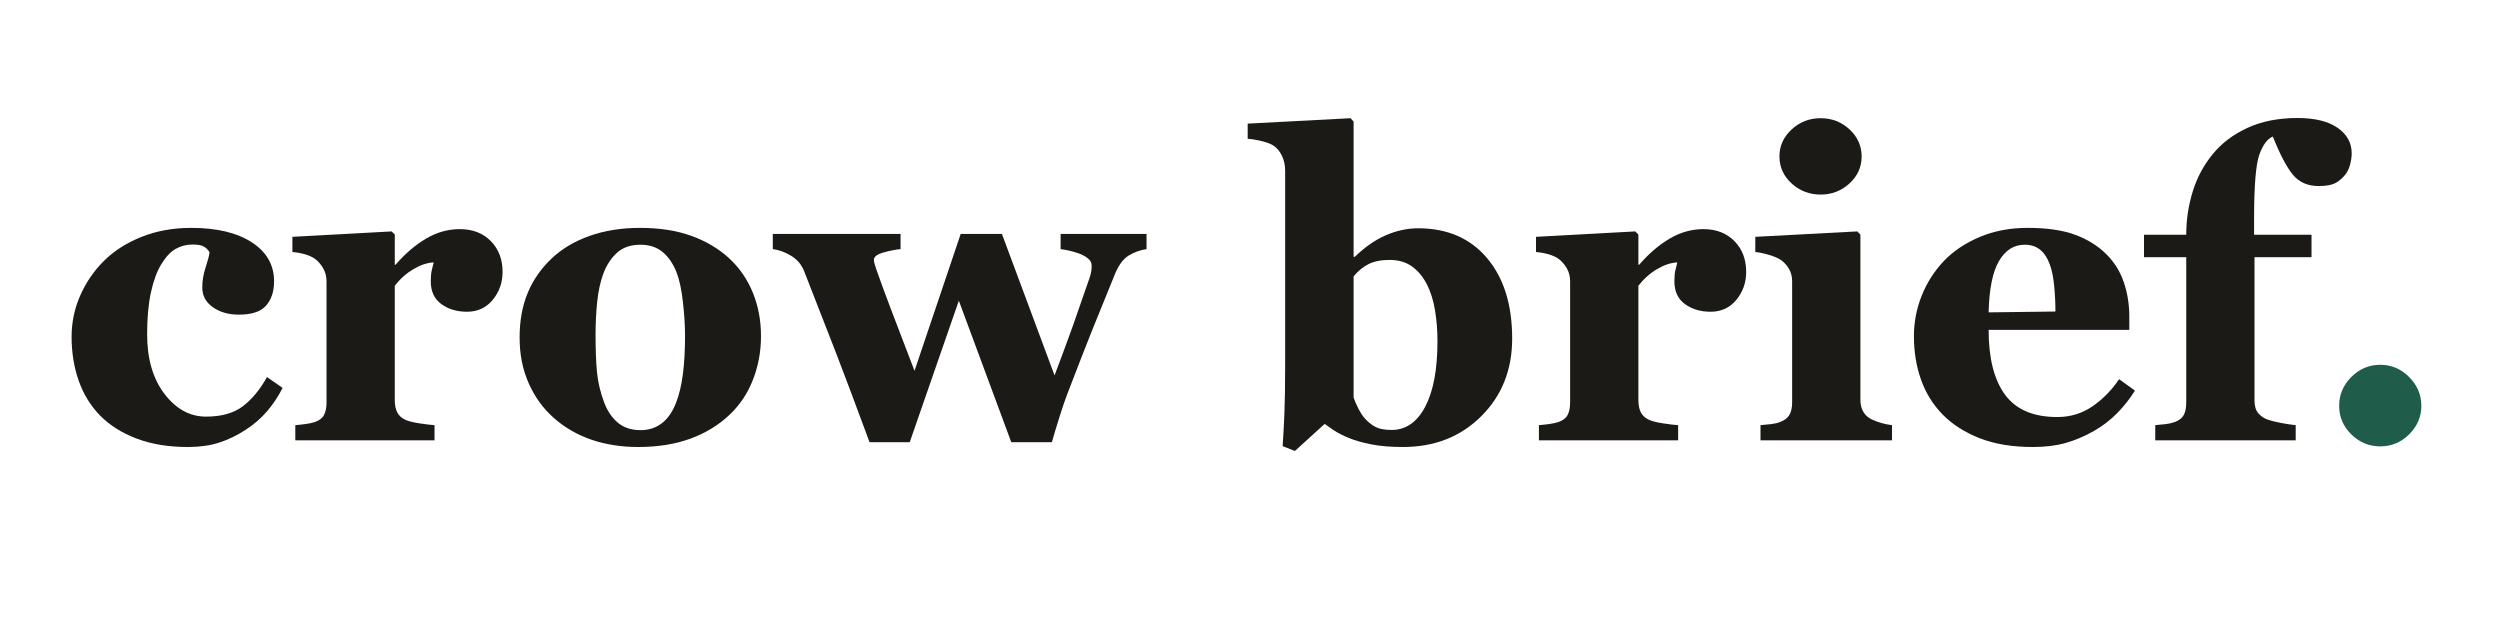
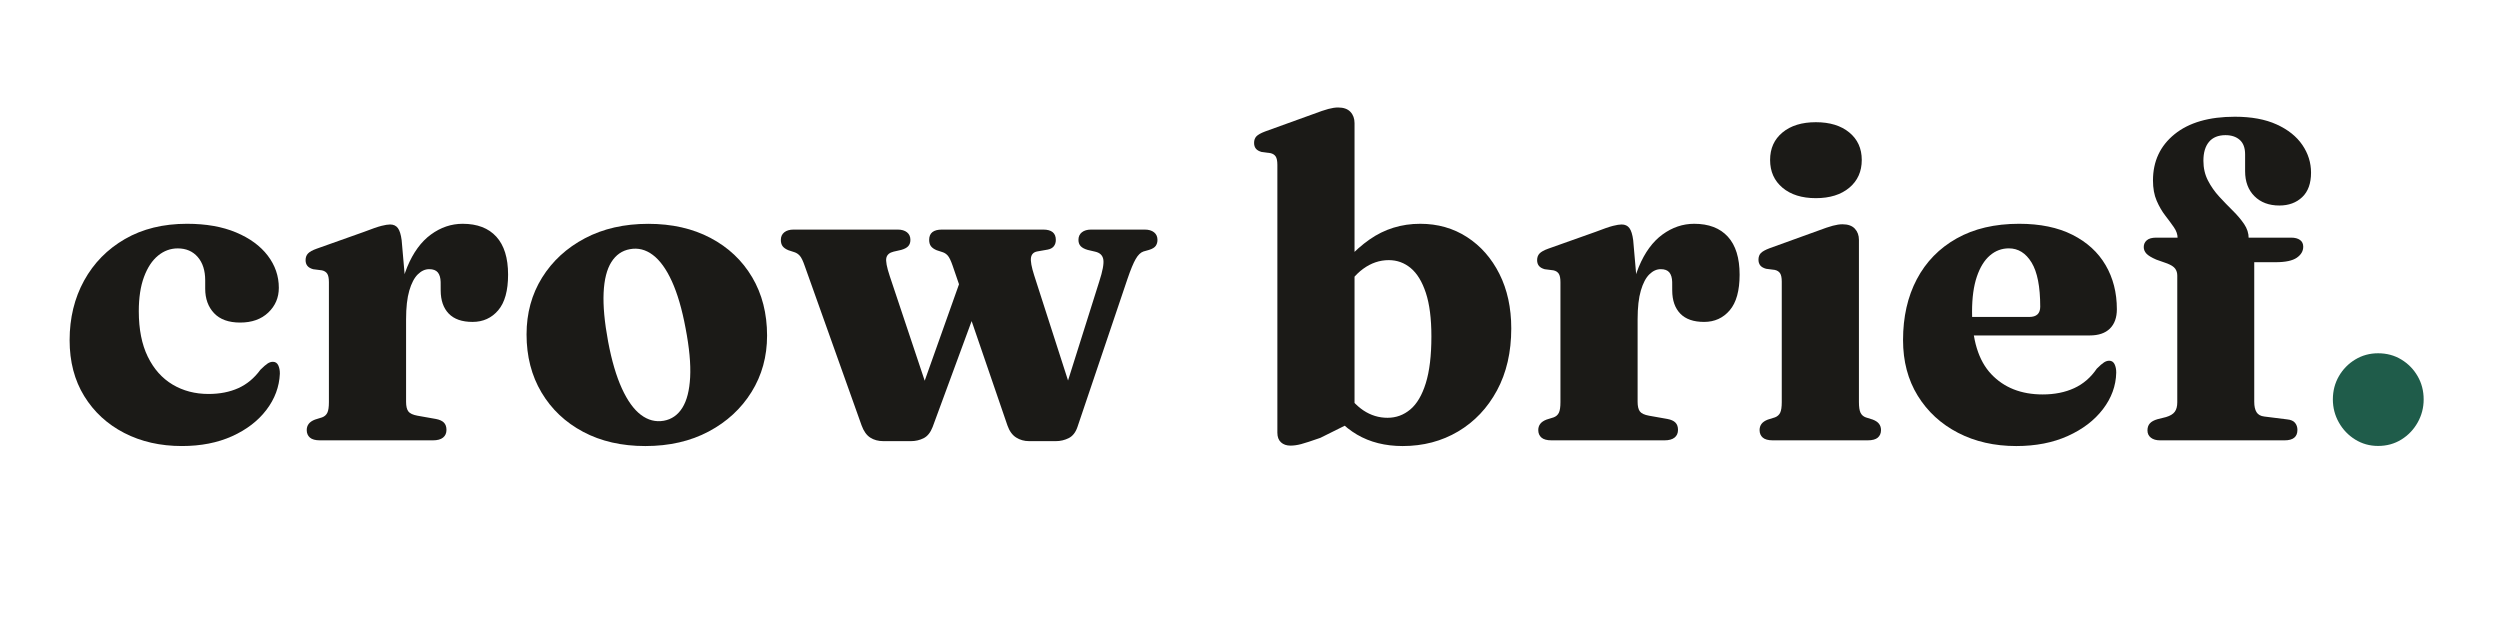
<svg xmlns="http://www.w3.org/2000/svg" viewBox="0 0 176 44" width="176" height="44" role="img" aria-label="Crow Brief">
  <g fill="#1B1A17">
-     <path transform="translate(4.00 31) scale(0.01465 -0.01465)" d="M629 -32Q490 -32 383.5 8.5Q277 49 208 119Q139 190 105.0 287.0Q71 384 71 498Q71 602 112.5 696.0Q154 790 225 861Q298 934 406.5 977.5Q515 1021 646 1021Q830 1021 937.0 951.5Q1044 882 1044 764Q1044 692 1006.0 648.0Q968 604 875 604Q800 604 749.5 640.0Q699 676 699 734Q699 783 715.0 831.0Q731 879 734 904Q723 922 706.0 931.5Q689 941 653 941Q608 941 571.0 920.0Q534 899 502 846Q471 796 452.5 712.0Q434 628 434 510Q434 332 517.5 223.0Q601 114 717 114Q828 114 893.5 163.5Q959 213 1010 304L1085 252Q1054 191 1011.0 140.5Q968 90 908 51Q845 10 780.0 -11.0Q715 -32 629 -32Z" />
-     <path transform="translate(19.94 31) scale(0.01465 -0.01465)" d="M1054 809Q1054 733 1007.0 675.5Q960 618 883 618Q810 618 759.5 655.0Q709 692 709 764Q709 799 714.0 818.5Q719 838 723 855Q677 853 626.0 823.0Q575 793 536 743V194Q536 159 547.0 136.0Q558 113 584 100Q606 89 655.5 81.5Q705 74 727 73V0H58V73Q83 75 108.5 78.5Q134 82 152 88Q184 99 196.0 122.0Q208 145 208 182V764Q208 800 191.0 828.5Q174 857 150 874Q132 886 104.5 894.0Q77 902 44 905V978L521 1004L536 989V844H540Q609 924 686.5 969.5Q764 1015 848 1015Q941 1015 997.5 957.5Q1054 900 1054 809Z" />
-     <path transform="translate(35.54 31) scale(0.01465 -0.01465)" d="M1079 874Q1153 805 1192.0 709.0Q1231 613 1231 501Q1231 390 1192.5 291.5Q1154 193 1080 123Q1001 48 891.5 8.0Q782 -32 641 -32Q519 -32 416.5 3.0Q314 38 235 108Q159 175 115.0 273.5Q71 372 71 494Q71 614 109.5 707.5Q148 801 225 874Q299 944 407.5 982.5Q516 1021 650 1021Q790 1021 896.5 982.5Q1003 944 1079 874ZM823 181Q845 237 855.5 317.0Q866 397 866 503Q866 573 856.0 663.0Q846 753 826 805Q802 868 759.5 904.0Q717 940 652 940Q581 940 538.5 901.0Q496 862 473 800Q452 743 444.0 666.5Q436 590 436 507Q436 398 443.0 326.5Q450 255 477 183Q500 121 543.0 85.0Q586 49 652 49Q712 49 755.0 82.5Q798 116 823 181Z" />
-     <path transform="translate(54.61 31) scale(0.01465 -0.01465)" d="M1782 919Q1736 912 1697.0 888.5Q1658 865 1631 801Q1561 630 1519.0 525.0Q1477 420 1401 222Q1385 181 1362.5 109.0Q1340 37 1327 -9H1132L880 671L644 -9H451Q350 264 292.0 414.5Q234 565 137 812Q119 859 75.5 886.0Q32 913 -14 919V992H600V919Q566 916 519.0 903.0Q472 890 472 868Q472 858 474.5 850.5Q477 843 483 823Q510 745 557.0 621.5Q604 498 667 334L889 992H1087L1340 312Q1398 466 1429.5 554.5Q1461 643 1509 783Q1516 804 1517.5 820.5Q1519 837 1518 842Q1518 860 1500.0 874.5Q1482 889 1457 898Q1432 907 1408.5 912.0Q1385 917 1369 919V992H1782Z" />
-     <path transform="translate(88.13 31) scale(0.01465 -0.01465)" d="M1251 489Q1251 264 1102.5 116.0Q954 -32 726 -32Q638 -32 574.5 -19.5Q511 -7 467 11Q421 30 393.5 48.5Q366 67 350 79L207 -51L148 -28Q153 45 156.5 130.5Q160 216 160 361V1297Q160 1335 144.5 1367.5Q129 1400 103 1417Q84 1429 47.5 1438.0Q11 1447 -20 1449V1522L474 1548L489 1532V882H495Q568 953 645.0 986.0Q722 1019 799 1019Q1009 1019 1130.0 876.0Q1251 733 1251 489ZM892 477Q892 553 880.5 623.5Q869 694 842 748Q815 802 771.0 834.5Q727 867 662 867Q601 867 561.0 847.0Q521 827 489 788V206Q495 186 511.5 153.5Q528 121 545 103Q569 77 596.0 63.5Q623 50 672 50Q774 50 833.0 161.5Q892 273 892 477Z" />
-     <path transform="translate(107.49 31) scale(0.01465 -0.01465)" d="M1054 809Q1054 733 1007.0 675.5Q960 618 883 618Q810 618 759.5 655.0Q709 692 709 764Q709 799 714.0 818.5Q719 838 723 855Q677 853 626.0 823.0Q575 793 536 743V194Q536 159 547.0 136.0Q558 113 584 100Q606 89 655.5 81.5Q705 74 727 73V0H58V73Q83 75 108.5 78.5Q134 82 152 88Q184 99 196.0 122.0Q208 145 208 182V764Q208 800 191.0 828.5Q174 857 150 874Q132 886 104.5 894.0Q77 902 44 905V978L521 1004L536 989V844H540Q609 924 686.5 969.5Q764 1015 848 1015Q941 1015 997.5 957.5Q1054 900 1054 809Z" />
-     <path transform="translate(123.09 31) scale(0.01465 -0.01465)" d="M690 0H58V73Q84 75 109.0 78.0Q134 81 152 88Q184 100 197.0 122.5Q210 145 210 182V764Q210 799 194.0 825.5Q178 852 154 868Q136 880 99.5 891.0Q63 902 33 905V978L523 1004L538 989V195Q538 160 553.0 135.5Q568 111 596 99Q616 90 640.0 83.0Q664 76 690 73ZM544 1364Q544 1288 485.5 1234.5Q427 1181 347 1181Q266 1181 207.5 1234.5Q149 1288 149 1364Q149 1440 207.5 1494.0Q266 1548 347 1548Q428 1548 486.0 1494.0Q544 1440 544 1364Z" />
-     <path transform="translate(133.70 31) scale(0.01465 -0.01465)" d="M1133 239Q1098 182 1048.5 131.5Q999 81 936 45Q869 7 800.5 -12.5Q732 -32 643 -32Q495 -32 387.5 10.0Q280 52 210 123Q140 194 105.5 290.5Q71 387 71 500Q71 602 108.5 695.5Q146 789 215 862Q283 933 386.5 977.0Q490 1021 618 1021Q758 1021 848.0 987.0Q938 953 997 893Q1054 836 1080.0 758.5Q1106 681 1106 596V531H430Q430 326 509.0 219.0Q588 112 760 112Q854 112 929.0 163.5Q1004 215 1057 294ZM751 619Q751 679 745.0 742.0Q739 805 724 845Q707 892 677.5 916.0Q648 940 603 940Q526 940 480.0 862.0Q434 784 430 615Z" />
-     <path transform="translate(150.85 31) scale(0.01465 -0.01465)" d="M1004 1379Q1004 1354 996.0 1324.0Q988 1294 970 1273Q949 1248 923.0 1235.0Q897 1222 845 1222Q766 1222 721.0 1277.0Q676 1332 625 1460Q585 1443 560.0 1372.0Q535 1301 535 1067V988H811V880H537V191Q537 152 555.0 130.5Q573 109 602 99Q626 91 665.0 83.5Q704 76 735 73V0H60V73Q86 75 110.5 78.0Q135 81 154 88Q186 100 197.5 122.5Q209 145 209 182V880H6V988H209Q209 1095 240.0 1195.5Q271 1296 336 1375Q399 1453 502.0 1501.0Q605 1549 744 1549Q868 1549 936.0 1502.0Q1004 1455 1004 1379Z" />
+     <path transform="translate(4.00 31) scale(0.01564 -0.01564)" d="M999.32 686.575Q999.32 620.441 951.902 575.292Q904.484 530.144 825.098 530.144Q747.735 530.144 707.823 572.434Q667.911 614.724 667.911 682.674V720.153Q667.911 786.356 634.373 825.182Q600.834 864.008 544.248 864.008Q495.447 864.008 455.721 831.478Q415.995 798.948 392.492 735.754Q368.988 672.559 368.988 580.987Q368.988 459.192 409.569 376.295Q450.15 293.399 521.1 251.079Q592.051 208.759 682.791 208.759Q758.938 208.759 817.069 234.998Q875.2 261.236 916.502 317.822Q937.604 338.766 949.321 346.17Q961.038 353.573 972.888 353.485Q989.208 353.396 996.734 337.799Q1004.261 322.202 1003.972 299.835Q1000.003 211.179 943.279 136.902Q886.555 62.624 788.802 18.499Q691.048 -25.626 563.191 -25.626Q417.618 -25.626 303.471 33.235Q189.324 92.097 123.461 199.013Q57.597 305.93 57.597 450.552Q57.597 600.58 122.834 719.142Q188.072 837.703 306.747 906.251Q425.423 974.799 585.928 974.799Q714.335 974.799 806.921 935.862Q899.507 896.924 949.414 831.541Q999.32 766.158 999.32 686.575Z" />
+     <path transform="translate(20.58 31) scale(0.01564 -0.01564)" d="M476.847 536.143Q476.847 683.156 517.337 780.719Q557.827 878.282 623.964 926.518Q690.1 974.755 766.73 974.755Q865.209 974.755 918.183 916.727Q971.157 858.7 971.157 745.758Q971.157 637.482 926.568 585.277Q881.978 533.072 811.153 533.072Q740.146 533.072 704.152 570.319Q668.159 607.566 667.805 674.146L667.628 713.037Q666.828 741.394 654.782 755.949Q642.736 770.505 616.113 770.505Q588.578 770.505 564.831 747.15Q541.085 723.796 526.551 674.208Q512.016 624.621 512.016 544.865ZM492.092 901.077 512.016 673.047V173.445Q512.016 143.812 522.196 130.176Q532.376 116.54 563.41 110.894L645.978 96.274Q670.635 91.716 682.23 79.954Q693.825 68.192 693.825 47.048Q693.825 24.791 678.406 12.396Q662.987 0 633.038 0H124.565Q93.392 0 79.107 12.451Q64.822 24.902 64.822 46.358Q64.822 62.322 73.681 74.094Q82.54 85.867 102.06 93.449L134.074 103.428Q150.343 109.43 157.5 124.09Q164.657 138.75 164.657 171.808V711.91Q164.657 738.566 157.02 750.137Q149.384 761.708 133.179 765.266L93.9 770.247Q75.913 775.228 67.787 785.355Q59.661 795.482 59.661 811.068Q59.661 829.544 70.544 841.039Q81.427 852.534 109.419 862.606L321.695 938.027Q376.503 959.239 401.226 965.464Q425.95 971.69 440.023 971.69Q463.033 971.69 475.072 955.449Q487.111 939.209 492.092 901.077Z" />
+     <path transform="translate(36.16 31) scale(0.01564 -0.01564)" d="M605.946 974.577Q765.582 974.577 885.958 911.174Q1006.334 847.771 1073.56 734.366Q1140.787 620.961 1140.787 471.265Q1140.787 330.372 1070.938 217.8Q1001.088 105.227 877.968 39.767Q754.848 -25.692 592.835 -25.692Q433.199 -25.692 312.934 38.3Q192.669 102.293 125.398 215.577Q58.127 328.861 58.127 476.779Q58.127 620.007 127.987 732.333Q197.847 844.66 320.978 909.618Q444.109 974.577 605.946 974.577ZM676.045 88.235Q728.76 97.727 759.306 146.313Q789.853 194.9 794.552 284.17Q799.252 373.44 773.959 504.717Q749.912 633.392 712.385 715.761Q674.859 798.13 626.609 834.525Q578.36 870.92 523.089 860.45Q470.308 850.87 439.773 802.228Q409.238 753.586 405.049 664.749Q400.86 575.912 425.352 444.012Q449.4 316.225 487.282 233.49Q525.164 150.754 573.069 114.66Q620.974 78.566 676.045 88.235Z" />
+     <path transform="translate(54.94 31) scale(0.01564 -0.01564)" d="M588.192 -3.558H463.038Q429.2 -3.558 404.42 12.372Q379.641 28.302 365.456 67.3L109.824 784.237Q97.93 818.983 87.539 830.63Q77.149 842.278 63.749 846.679L35.911 855.768Q17.637 863.416 9.833 874.122Q2.03 884.827 2.03 902.192Q2.03 924.026 17.438 936.366Q32.846 948.706 59.572 948.706H528.16Q554.463 948.706 569.838 936.444Q585.213 924.182 585.213 902.348Q585.213 884.983 575.619 874.2Q566.026 863.416 543.615 857.169L509.759 849.436Q482.068 842.924 476.969 821.598Q471.869 800.271 492.277 739.158L676.171 188.733L594.338 112.995L830.421 777.024L926.202 714.322L685.197 59.963Q670.589 22.432 644.375 9.437Q618.162 -3.558 588.192 -3.558ZM1240.39 -3.558H1119.305Q1086.756 -3.558 1060.977 12.85Q1035.197 29.258 1021.902 67.188L775.137 786.596Q763.422 820.271 753.465 831.473Q743.508 842.675 730.372 846.922L703.46 855.724Q685.297 863.394 677.46 874.1Q669.623 884.805 669.623 902.37Q669.623 948.706 727.388 948.706H1182.88Q1239.777 948.706 1239.777 902.17Q1239.777 884.783 1230.539 873.366Q1221.301 861.949 1202.96 858.548L1156.766 850.417Q1131.861 846.064 1128.018 822.633Q1124.176 799.203 1142.383 742.648L1321.052 187.624L1244.914 111.264L1435.193 714.729Q1458.399 786.058 1453.538 814.247Q1448.676 842.436 1416.3 849.414L1383.217 857.169Q1361.519 863.416 1351.569 874.111Q1341.62 884.805 1341.62 902.37Q1341.62 924.204 1357.028 936.455Q1372.436 948.706 1398.65 948.706H1639.708Q1666.588 948.706 1681.963 936.355Q1697.338 924.004 1697.338 902.17Q1697.338 886.918 1689.524 875.501Q1681.709 864.084 1659.121 857.125L1634.297 850.126Q1615.213 843.706 1599.406 816.407Q1583.599 789.107 1562.572 727.584L1337.261 60.407Q1324.588 23.166 1297.396 9.804Q1270.204 -3.558 1240.39 -3.558Z" />
+     <path transform="translate(87.90 31) scale(0.01564 -0.01564)" d="M476.944 1427.83V87.752L323.153 11.259Q261.94 -10.243 236.35 -16.991Q210.759 -23.739 188.192 -23.739Q162.023 -23.739 145.804 -8.898Q129.585 5.943 129.585 34.38V1239.917Q129.585 1266.486 121.904 1277.924Q114.224 1289.362 98.019 1292.92L59.182 1297.901Q40.929 1302.882 32.848 1313.009Q24.766 1323.136 24.766 1338.811Q24.766 1357.376 35.294 1368.426Q45.821 1379.476 74.348 1390.26L291.516 1468.784Q334.492 1485.104 359.127 1491.685Q383.763 1498.267 402.816 1498.267Q439.969 1498.267 458.457 1478.556Q476.944 1458.846 476.944 1427.83ZM415.584 648.522 362.137 706.416Q443.103 833.134 544.314 903.944Q645.525 974.755 772.618 974.755Q890.666 974.755 983.249 914.938Q1075.832 855.122 1129.126 749.105Q1182.419 643.089 1182.419 503.62Q1182.419 343.724 1118.157 224.652Q1053.895 105.58 943.13 39.944Q832.365 -25.692 693.534 -25.692Q575.919 -25.692 488.077 25.875Q400.235 77.443 340.086 179.023L422.079 239.233Q467.184 167.796 516.97 134.657Q566.757 101.519 625.496 101.519Q683.142 101.519 727.798 138.841Q772.454 176.163 797.677 257.199Q822.899 338.236 822.899 468.014Q822.899 588.198 797.974 663.768Q773.049 739.338 730.034 775.258Q687.019 811.177 630.948 811.177Q569.314 811.177 515.585 771.958Q461.856 732.739 415.584 648.522Z" />
+     <path transform="translate(107.28 31) scale(0.01564 -0.01564)" d="M476.847 536.143Q476.847 683.156 517.337 780.719Q557.827 878.282 623.964 926.518Q690.1 974.755 766.73 974.755Q865.209 974.755 918.183 916.727Q971.157 858.7 971.157 745.758Q971.157 637.482 926.568 585.277Q881.978 533.072 811.153 533.072Q740.146 533.072 704.152 570.319Q668.159 607.566 667.805 674.146L667.628 713.037Q666.828 741.394 654.782 755.949Q642.736 770.505 616.113 770.505Q588.578 770.505 564.831 747.15Q541.085 723.796 526.551 674.208Q512.016 624.621 512.016 544.865ZM492.092 901.077 512.016 673.047V173.445Q512.016 143.812 522.196 130.176Q532.376 116.54 563.41 110.894L645.978 96.274Q670.635 91.716 682.23 79.954Q693.825 68.192 693.825 47.048Q693.825 24.791 678.406 12.396Q662.987 0 633.038 0H124.565Q93.392 0 79.107 12.451Q64.822 24.902 64.822 46.358Q64.822 62.322 73.681 74.094Q82.54 85.867 102.06 93.449L134.074 103.428Q150.343 109.43 157.5 124.09Q164.657 138.75 164.657 171.808V711.91Q164.657 738.566 157.02 750.137Q149.384 761.708 133.179 765.266L93.9 770.247Q75.913 775.228 67.787 785.355Q59.661 795.482 59.661 811.068Q59.661 829.544 70.544 841.039Q81.427 852.534 109.419 862.606L321.695 938.027Q376.503 959.239 401.226 965.464Q425.95 971.69 440.023 971.69Q463.033 971.69 475.072 955.449Q487.111 939.209 492.092 901.077Z" />
+     <path transform="translate(122.86 31) scale(0.01564 -0.01564)" d="M512.06 902.138V172.561Q512.06 139.104 519.261 124.267Q526.462 109.43 542.643 103.428L574.1 93.516Q593.864 85.956 602.657 74.228Q611.45 62.5 611.45 46.336Q611.45 24.791 597.142 12.396Q582.835 0 551.551 0H124.366Q93.392 0 79.13 12.396Q64.867 24.791 64.867 46.336Q64.867 62.278 73.571 73.995Q82.275 85.712 101.817 93.294L134.118 103.428Q150.387 109.608 157.544 124.267Q164.701 138.926 164.701 172.339V714.225Q164.701 740.793 157.02 752.232Q149.34 763.67 133.135 767.228L94.298 772.209Q76.045 777.19 67.964 787.317Q59.882 797.444 59.882 813.118Q59.882 831.683 70.41 842.734Q80.937 853.784 109.464 864.568L326.632 943.092Q369.608 959.411 394.332 965.993Q419.057 972.574 437.932 972.574Q475.085 972.574 493.573 952.864Q512.06 933.154 512.06 902.138ZM318.148 1090.149Q223.893 1090.149 168.044 1137.113Q112.196 1184.078 112.196 1262.147Q112.196 1339.706 168.067 1385.87Q223.938 1432.033 318.148 1432.033Q412.669 1432.033 468.751 1385.77Q524.832 1339.506 524.832 1262.147Q524.832 1184.078 468.74 1137.113Q412.647 1090.149 318.148 1090.149Z" />
+     <path transform="translate(133.09 31) scale(0.01564 -0.01564)" d="M1018.997 590.187Q1018.997 533.846 987.647 503.008Q956.297 472.17 897.023 472.17H286.853V555.41H624.638Q674.037 555.41 674.037 601.604Q674.037 736.747 635.06 800.455Q596.084 864.163 532.921 864.163Q484.916 864.163 447.579 832.175Q410.241 800.186 388.706 736.704Q367.17 673.222 367.17 579.307Q367.17 389.606 453.471 298.11Q539.773 206.615 685.155 206.615Q765.494 206.615 826.899 234.908Q888.305 263.202 928.639 322.668Q949.652 343.634 961.37 351.004Q973.087 358.374 984.582 358.374Q1000.902 358.374 1008.628 342.777Q1016.353 327.179 1016.153 304.48Q1014.065 215.713 956.274 140.241Q898.483 64.769 798.056 19.538Q697.628 -25.692 566.241 -25.692Q419.363 -25.692 304.131 33.91Q188.899 93.512 122.715 200.771Q56.531 308.03 56.531 451.392Q56.531 607.71 118.612 725.339Q180.694 842.967 297.936 908.883Q415.178 974.799 578.927 974.799Q720.872 974.799 819.167 925.167Q917.461 875.536 968.229 788.849Q1018.997 702.163 1018.997 590.187Z" />
+     <path transform="translate(149.93 31) scale(0.01564 -0.01564)" d="M560.655 173.449Q560.655 143.193 571.058 126.576Q581.462 109.958 606.18 107.158L708.978 94.316Q733.635 91.915 744.339 78.719Q755.044 65.523 755.044 47.048Q755.044 0 697.28 0H136.502Q110.599 0 95.313 11.996Q80.027 23.991 80.027 44.736Q80.027 64.28 90.843 76.32Q101.66 88.359 125.383 95.208L163.316 104.67Q191.416 112.985 202.798 128.402Q214.18 143.819 214.18 170.92V741.546Q214.18 759.687 204.943 772.57Q195.705 785.452 169.537 795.881L119.795 813.474Q87.355 827.527 75.315 840.501Q63.275 853.475 63.275 869.994Q63.275 888.627 77.004 900.522Q90.733 912.417 119.394 912.417H282.881L215.692 881.559V910.417Q215.692 934.882 199.056 958.969Q182.421 983.056 160.263 1011.622Q138.105 1040.187 121.47 1078.532Q104.834 1116.877 104.834 1169.835Q104.834 1299.277 201.968 1377.98Q299.102 1456.684 473.46 1456.684Q585.097 1456.684 661.564 1421.891Q738.032 1387.099 777.173 1329.694Q816.314 1272.288 816.314 1204.972Q816.314 1132.438 776.522 1094.724Q736.73 1057.011 673.637 1057.011Q603.696 1057.011 561.616 1098.968Q519.536 1140.925 519.536 1211.595V1287.522Q519.536 1331.016 495.396 1352.386Q471.255 1373.756 431.115 1373.756Q382.38 1373.578 357.103 1343.602Q331.826 1313.626 331.826 1258.297Q331.826 1209.193 352.278 1169.522Q372.731 1129.851 403.215 1096.812Q433.7 1063.774 464.184 1033.722Q494.669 1003.67 515.121 973.505Q535.574 943.34 535.574 909.582V863.38L499.693 912.417H726.804Q752.127 912.417 766.657 901.944Q781.187 891.472 781.187 871.595Q781.187 841.915 751.996 821.894Q722.804 801.872 657.305 801.872H560.655Z" />
  </g>
  <g fill="#1F5C4A">
-     <path transform="translate(162.64 31) scale(0.01465 -0.01465)" d="M534 166Q534 87 475.5 29.0Q417 -29 337 -29Q256 -29 197.5 28.5Q139 86 139 166Q139 246 197.5 304.5Q256 363 337 363Q417 363 475.5 304.0Q534 245 534 166Z" />
+     <path transform="translate(162.86 31) scale(0.01564 -0.01564)" d="M291.433 -25.204Q234.769 -25.204 188.363 3.573Q141.957 32.35 114.878 80.326Q87.8 128.301 87.8 184.147Q87.8 241.665 114.88 288.612Q141.96 335.56 188.398 363.74Q234.836 391.92 291.436 391.92Q349.761 391.92 396.118 363.729Q442.475 335.538 469.5 288.607Q496.524 241.676 496.524 184.154Q496.524 128.303 469.503 80.323Q442.482 32.342 396.149 3.569Q349.815 -25.204 291.433 -25.204Z" />
  </g>
</svg>
